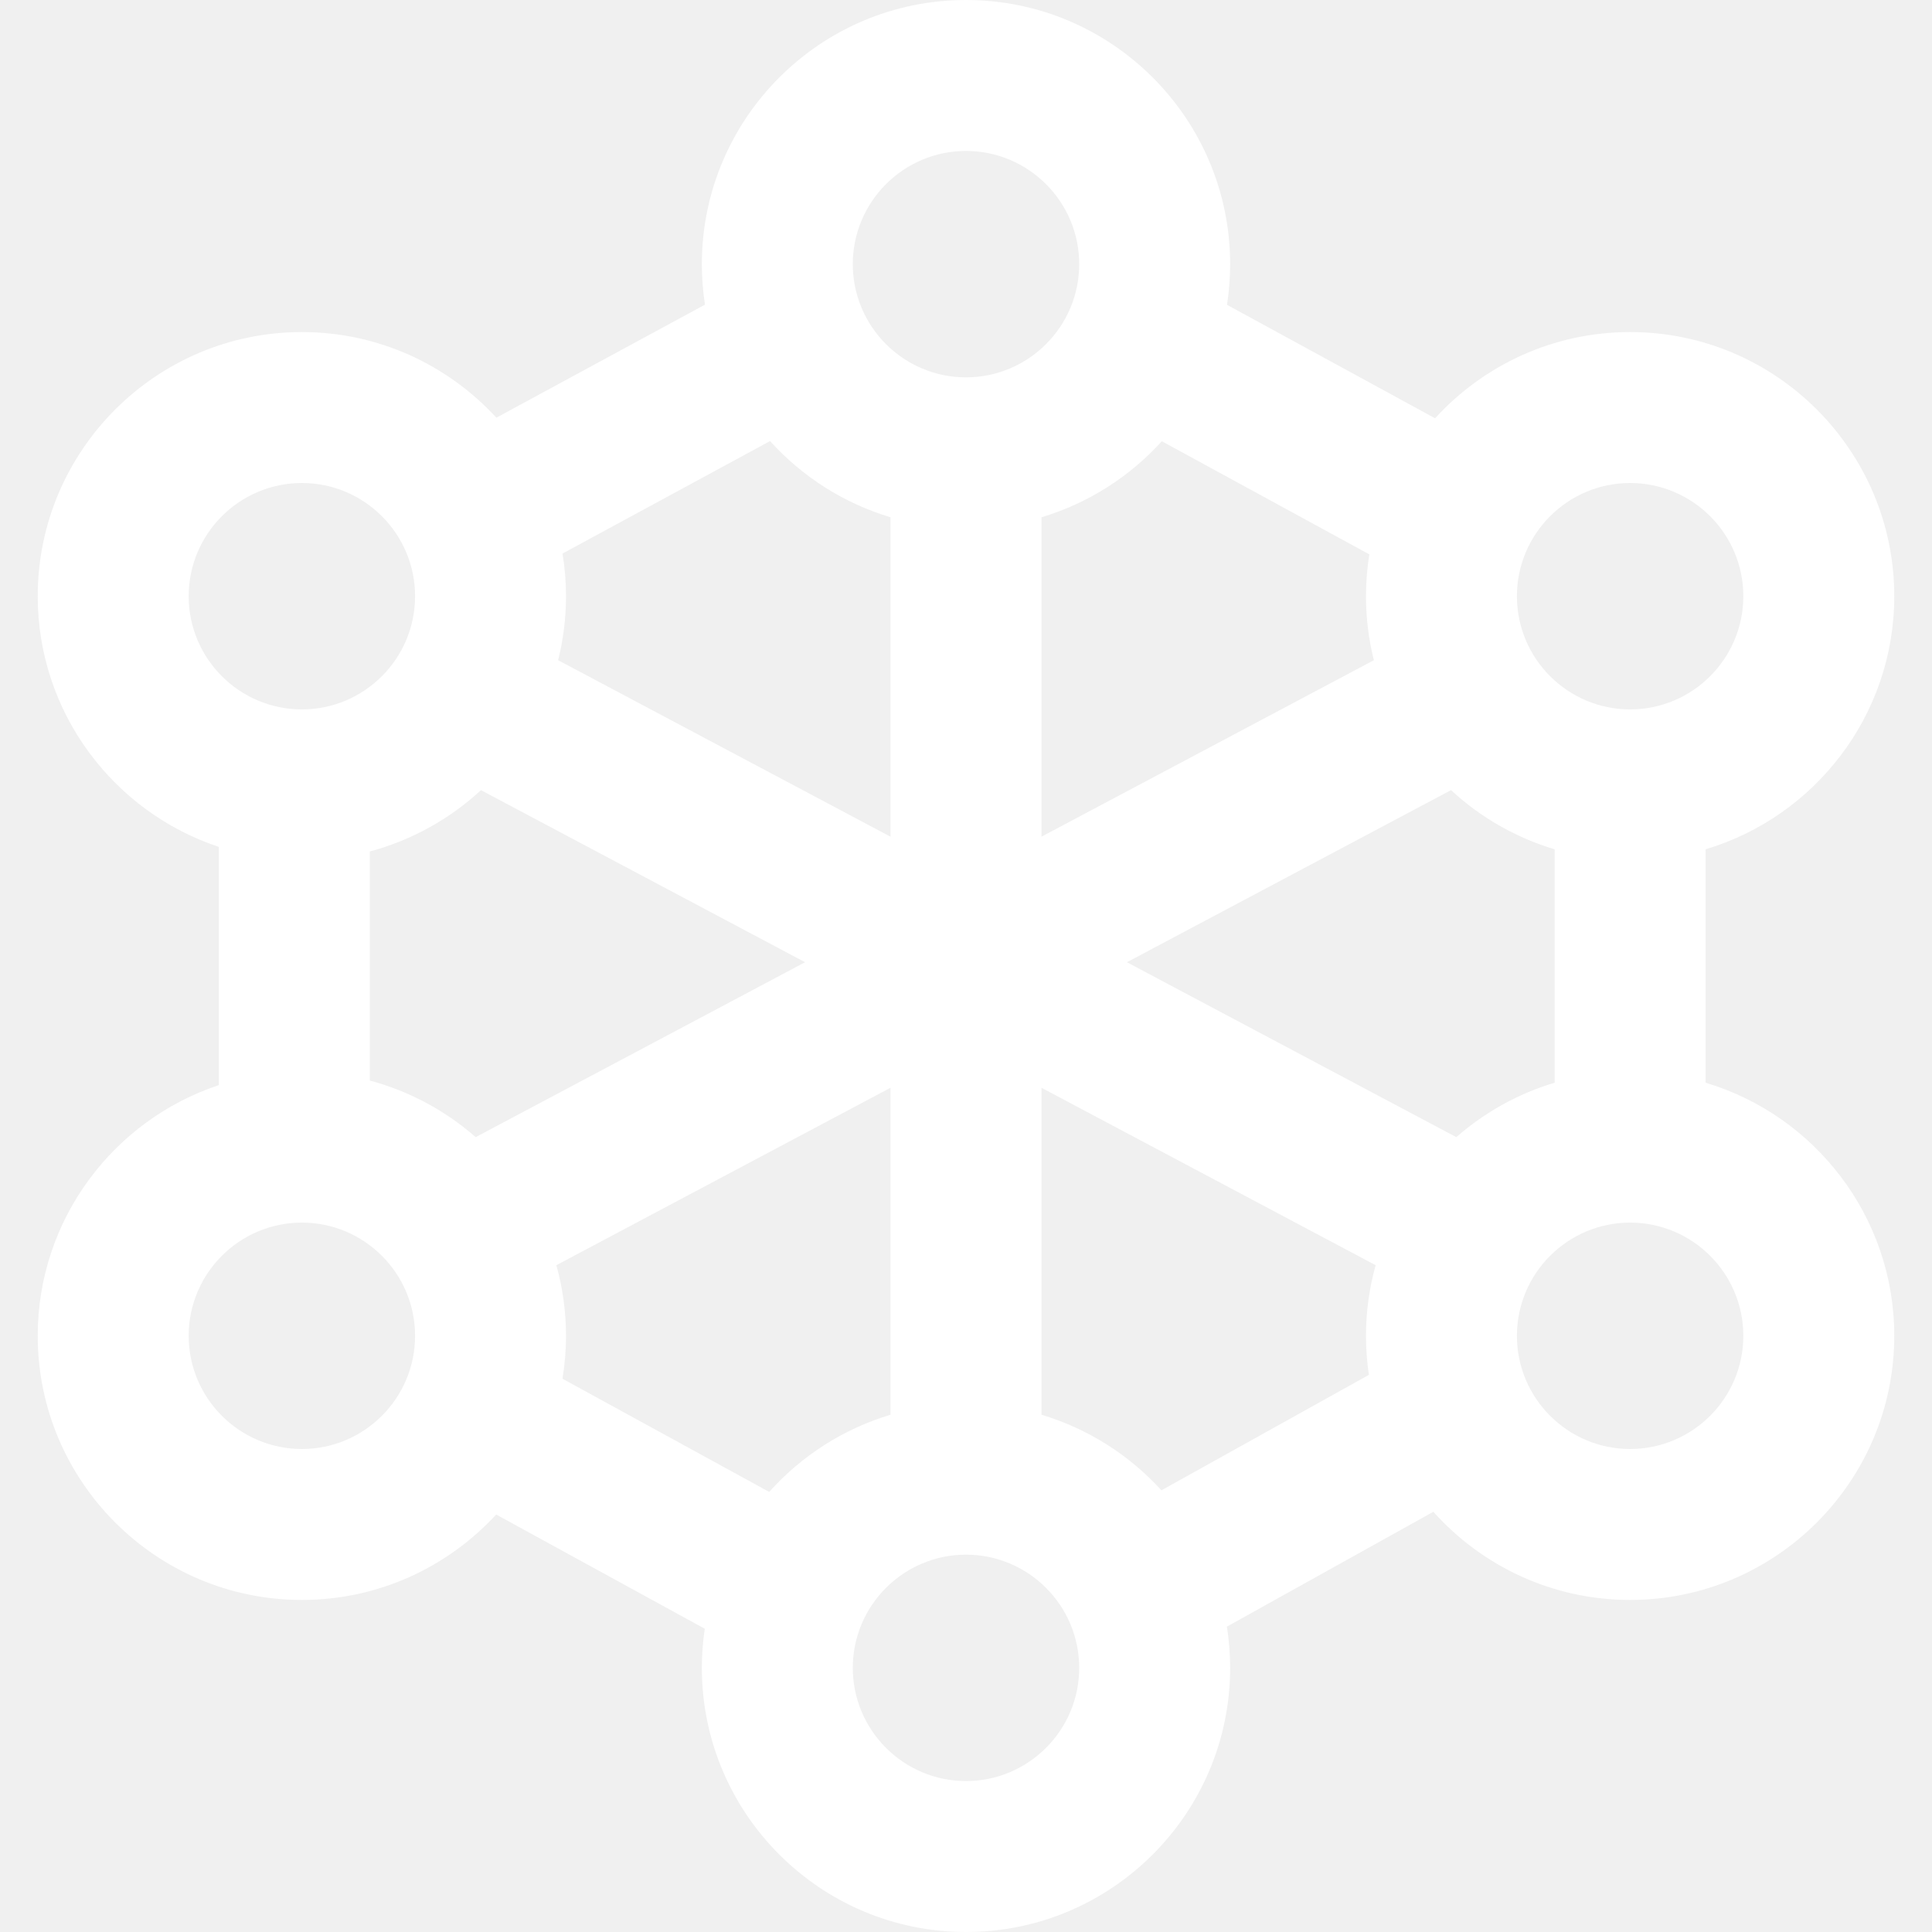
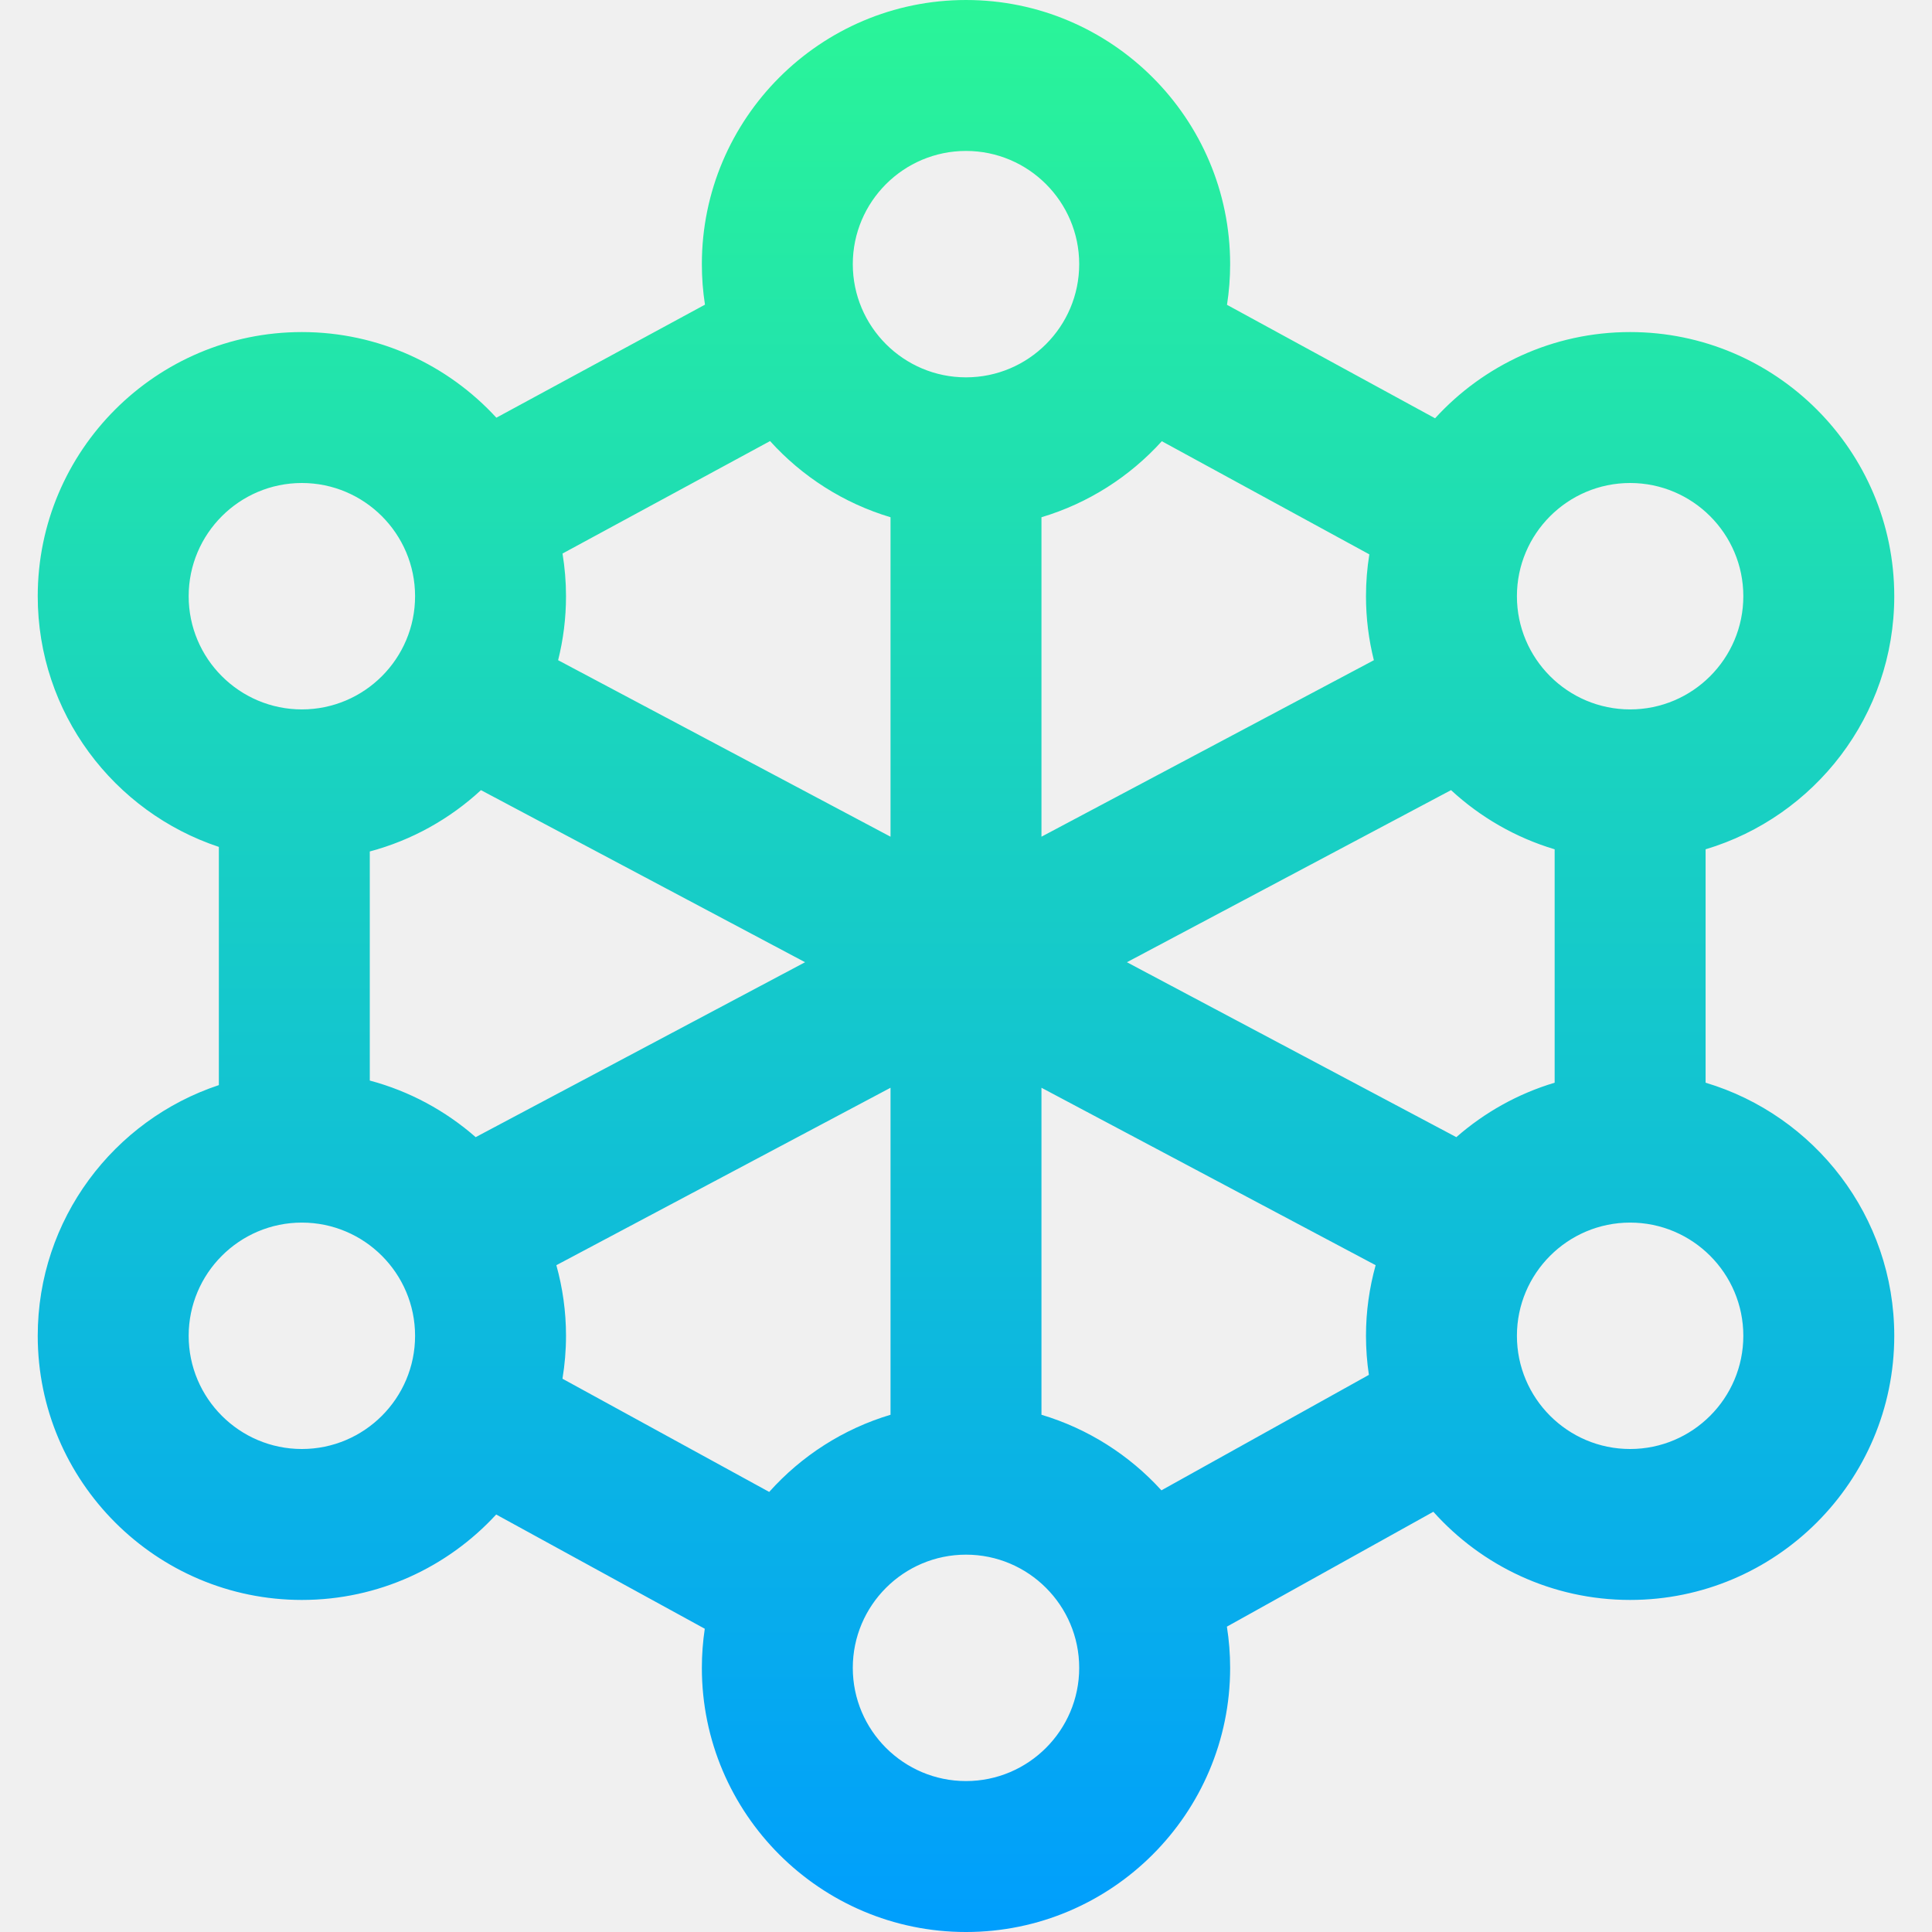
- <svg xmlns="http://www.w3.org/2000/svg" height="512px" viewBox="-10 0 512 512" width="512px">
-   <path d="m442 286.926v-61.852c28.883-8.629 50-35.426 50-67.074 0-38.598-31.402-70-70-70-20.449 0-38.879 8.816-51.691 22.852l-55.141-30.07c.547-3.516.832-7.113.832-10.781 0-38.598-31.402-70-70-70s-70 31.402-70 70c0 3.652.281 7.238.824 10.738l-55.281 29.957c-12.805-13.938-31.168-22.695-51.543-22.695-38.598 0-70 31.402-70 70 0 30.914 20.148 57.191 48 66.438v63.125c-27.852 9.246-48 35.523-48 66.438 0 38.598 31.402 70 70 70 20.348 0 38.691-8.734 51.492-22.641l55.281 30.273c-.504 3.383-.773 6.844-.773 10.367 0 38.598 31.402 70 70 70s70-31.402 70-70c0-3.715-.297-7.363-.859-10.926l54.711-30.441c12.824 14.328 31.449 23.367 52.148 23.367 38.598 0 70-31.402 70-70 0-31.648-21.117-58.445-50-67.074zm-66.059 14.43-87.297-46.355 85.895-45.609c7.742 7.16 17.102 12.586 27.461 15.684v61.852c-9.742 2.91-18.594 7.891-26.059 14.43zm-259.883 0c-7.969-6.984-17.527-12.191-28.059-14.996v-60.715c11.156-2.973 21.223-8.637 29.461-16.25l85.895 45.605zm305.941-173.355c16.543 0 30 13.457 30 30s-13.457 30-30 30-30-13.457-30-30 13.457-30 30-30zm-69.113 18.91c-.578 3.613-.887 7.316-.887 11.09 0 5.848.73 11.527 2.09 16.961l-88.09 46.773v-84.66c12.422-3.711 23.41-10.773 31.895-20.148zm-106.887-106.91c16.543 0 30 13.457 30 30s-13.457 30-30 30-30-13.457-30-30 13.457-30 30-30zm-51.926 76.887c8.488 9.395 19.488 16.469 31.926 20.188v84.66l-88.09-46.773c1.359-5.434 2.09-11.113 2.09-16.961 0-3.852-.324-7.625-.926-11.309zm-124.074 11.113c16.543 0 30 13.457 30 30s-13.457 30-30 30-30-13.457-30-30 13.457-30 30-30zm0 256c-16.543 0-30-13.457-30-30s13.457-30 30-30 30 13.457 30 30-13.457 30-30 30zm69.062-18.625c.609-3.703.938-7.5.938-11.375 0-6.48-.902-12.75-2.559-18.711l88.559-47.023v86.66c-12.551 3.75-23.633 10.926-32.152 20.449zm106.938 106.625c-16.543 0-30-13.457-30-30s13.457-30 30-30 30 13.457 30 30-13.457 30-30 30zm51.789-77.047c-8.469-9.316-19.422-16.332-31.789-20.027v-86.66l88.559 47.023c-1.656 5.961-2.559 12.23-2.559 18.711 0 3.52.27 6.977.77 10.355zm124.211-10.953c-16.543 0-30-13.457-30-30s13.457-30 30-30 30 13.457 30 30-13.457 30-30 30zm0 0" fill="#FFFFFF" />
+ <svg xmlns="http://www.w3.org/2000/svg" height="512pt" viewBox="-10 0 512 512" width="512pt">
+   <linearGradient id="a" gradientUnits="userSpaceOnUse" x1="246" x2="246" y1="0" y2="512">
+     <stop offset="0" stop-color="#2af598" />
+     <stop offset="1" stop-color="#009efd" />
+   </linearGradient>
+   <path d="m442 286.926v-61.852c28.883-8.629 50-35.426 50-67.074 0-38.598-31.402-70-70-70-20.449 0-38.879 8.816-51.691 22.852l-55.141-30.07c.547-3.516.832-7.113.832-10.781 0-38.598-31.402-70-70-70s-70 31.402-70 70c0 3.652.281 7.238.824 10.738l-55.281 29.957c-12.805-13.938-31.168-22.695-51.543-22.695-38.598 0-70 31.402-70 70 0 30.914 20.148 57.191 48 66.438v63.125c-27.852 9.246-48 35.523-48 66.438 0 38.598 31.402 70 70 70 20.348 0 38.691-8.734 51.492-22.641l55.281 30.273c-.504 3.383-.773 6.844-.773 10.367 0 38.598 31.402 70 70 70s70-31.402 70-70c0-3.715-.297-7.363-.859-10.926l54.711-30.441c12.824 14.328 31.449 23.367 52.148 23.367 38.598 0 70-31.402 70-70 0-31.648-21.117-58.445-50-67.074zm-66.059 14.43-87.297-46.355 85.895-45.609c7.742 7.16 17.102 12.586 27.461 15.684v61.852c-9.742 2.91-18.594 7.891-26.059 14.43zm-259.883 0c-7.969-6.984-17.527-12.191-28.059-14.996v-60.715c11.156-2.973 21.223-8.637 29.461-16.25l85.895 45.605zm305.941-173.355c16.543 0 30 13.457 30 30s-13.457 30-30 30-30-13.457-30-30 13.457-30 30-30zm-69.113 18.91c-.578 3.613-.887 7.316-.887 11.09 0 5.848.73 11.527 2.09 16.961l-88.09 46.773v-84.66c12.422-3.711 23.41-10.773 31.895-20.148zm-106.887-106.91c16.543 0 30 13.457 30 30s-13.457 30-30 30-30-13.457-30-30 13.457-30 30-30zm-51.926 76.887c8.488 9.395 19.488 16.469 31.926 20.188v84.66l-88.09-46.773c1.359-5.434 2.09-11.113 2.09-16.961 0-3.852-.324-7.625-.926-11.309zm-124.074 11.113c16.543 0 30 13.457 30 30s-13.457 30-30 30-30-13.457-30-30 13.457-30 30-30zm0 256c-16.543 0-30-13.457-30-30s13.457-30 30-30 30 13.457 30 30-13.457 30-30 30zm69.062-18.625c.609-3.703.938-7.5.938-11.375 0-6.48-.902-12.75-2.559-18.711l88.559-47.023v86.66c-12.551 3.75-23.633 10.926-32.152 20.449zm106.938 106.625c-16.543 0-30-13.457-30-30s13.457-30 30-30 30 13.457 30 30-13.457 30-30 30zm51.789-77.047c-8.469-9.316-19.422-16.332-31.789-20.027v-86.66l88.559 47.023c-1.656 5.961-2.559 12.23-2.559 18.711 0 3.52.27 6.977.77 10.355zm124.211-10.953c-16.543 0-30-13.457-30-30s13.457-30 30-30 30 13.457 30 30-13.457 30-30 30zm0 0" fill="url(#a)" />
</svg>
